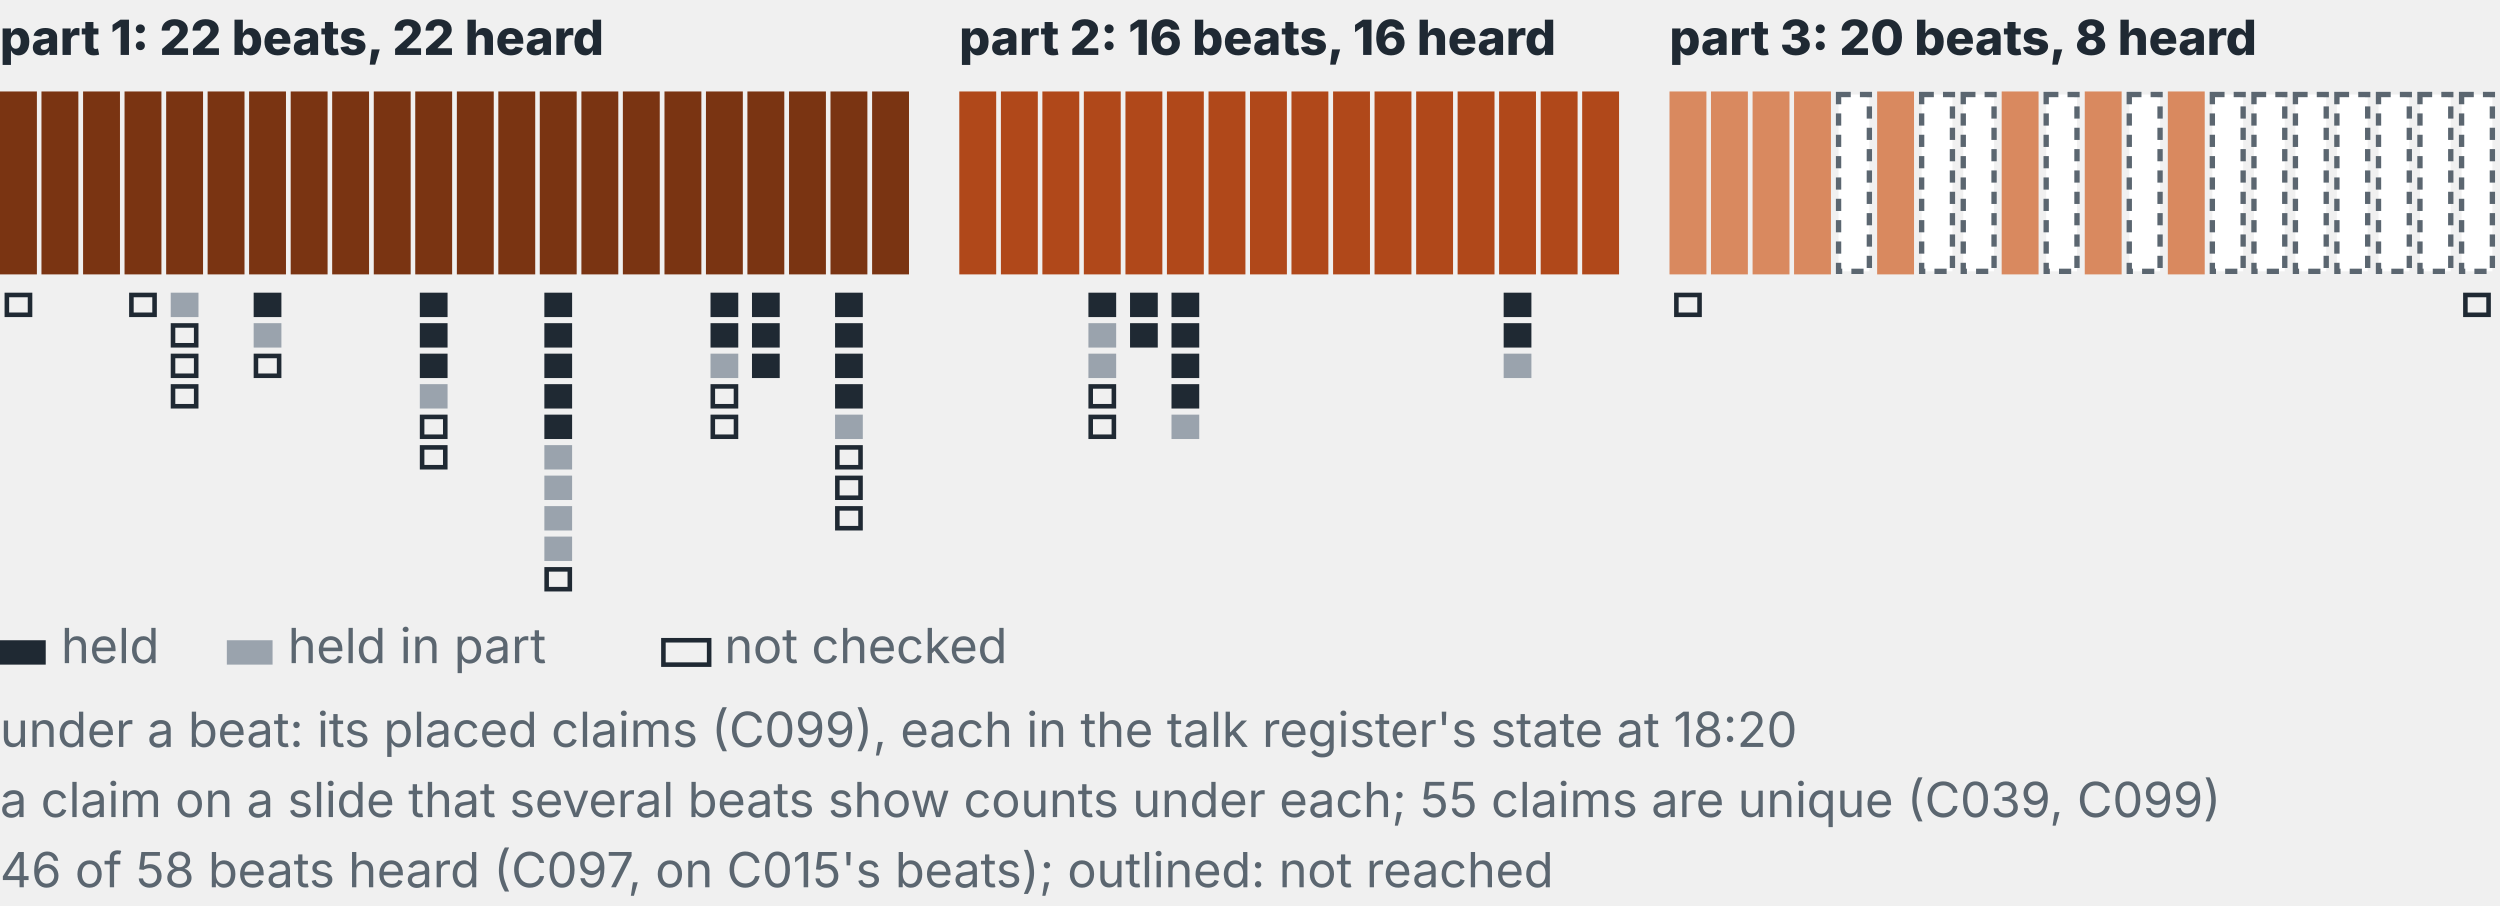
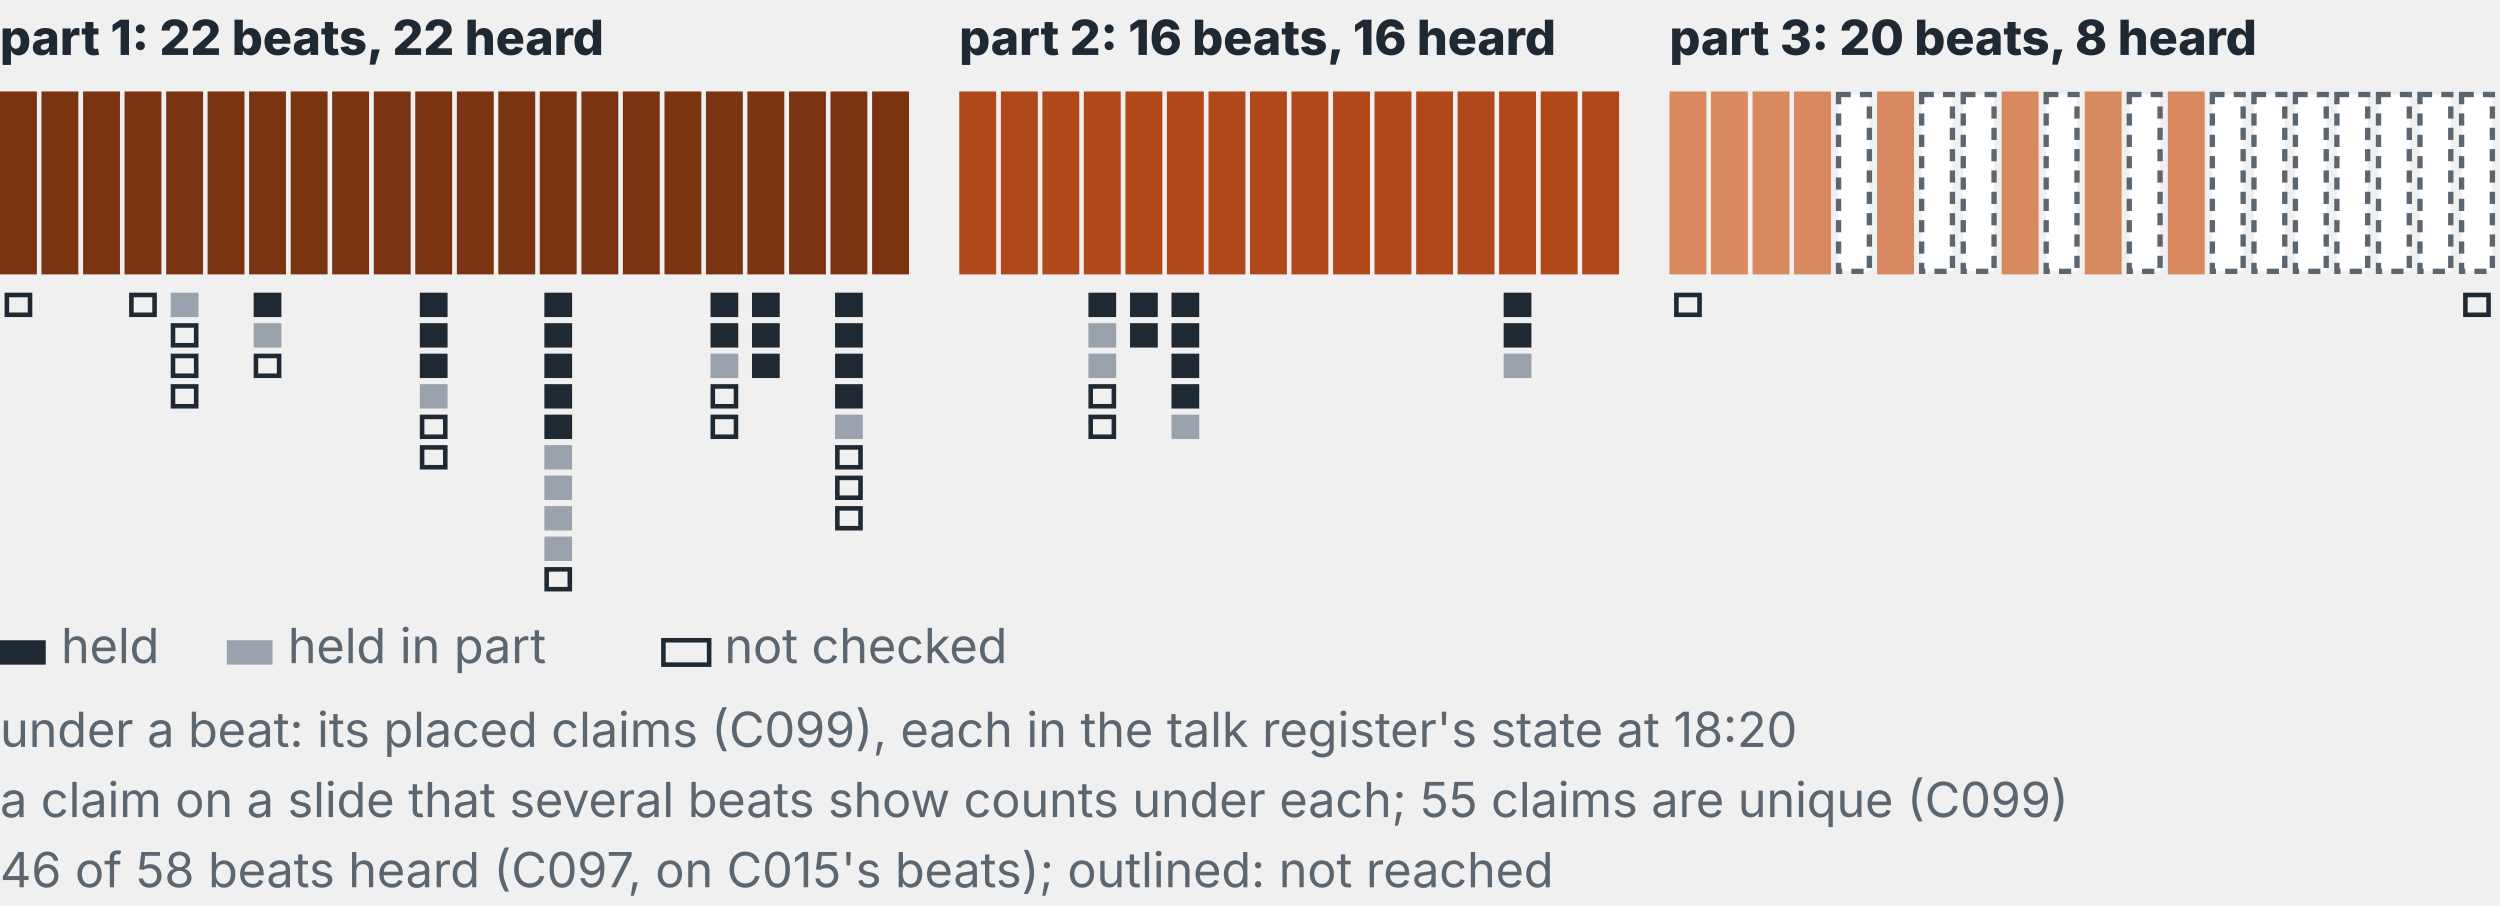
<svg xmlns="http://www.w3.org/2000/svg" width="164mm" height="59.4mm" viewBox="0 0 164 59.4" role="img" aria-label="The talk's 58 beats in three parts, 46 heard, the rest not reached">
  <rect x="0.00" y="6.00" width="2.42" height="12.00" fill="#7a3412" />
  <rect x="0.45" y="19.35" width="1.52" height="1.3" fill="none" stroke="#1f2933" stroke-width=".3" />
  <rect x="2.72" y="6.00" width="2.42" height="12.00" fill="#7a3412" />
  <rect x="5.45" y="6.00" width="2.42" height="12.00" fill="#7a3412" />
  <rect x="8.17" y="6.00" width="2.42" height="12.00" fill="#7a3412" />
  <rect x="8.62" y="19.35" width="1.52" height="1.3" fill="none" stroke="#1f2933" stroke-width=".3" />
  <rect x="10.90" y="6.00" width="2.42" height="12.00" fill="#7a3412" />
  <rect x="11.20" y="19.20" width="1.82" height="1.6" fill="#9aa3ad" />
  <rect x="11.35" y="21.35" width="1.52" height="1.3" fill="none" stroke="#1f2933" stroke-width=".3" />
  <rect x="11.35" y="23.35" width="1.52" height="1.3" fill="none" stroke="#1f2933" stroke-width=".3" />
  <rect x="11.35" y="25.35" width="1.52" height="1.3" fill="none" stroke="#1f2933" stroke-width=".3" />
  <rect x="13.62" y="6.00" width="2.42" height="12.00" fill="#7a3412" />
  <rect x="16.34" y="6.00" width="2.42" height="12.00" fill="#7a3412" />
  <rect x="16.64" y="19.20" width="1.82" height="1.6" fill="#1f2933" />
  <rect x="16.64" y="21.20" width="1.82" height="1.6" fill="#9aa3ad" />
  <rect x="16.79" y="23.35" width="1.52" height="1.3" fill="none" stroke="#1f2933" stroke-width=".3" />
  <rect x="19.07" y="6.00" width="2.42" height="12.00" fill="#7a3412" />
  <rect x="21.79" y="6.00" width="2.42" height="12.00" fill="#7a3412" />
  <rect x="24.52" y="6.00" width="2.42" height="12.00" fill="#7a3412" />
  <rect x="27.24" y="6.00" width="2.42" height="12.00" fill="#7a3412" />
  <rect x="27.54" y="19.20" width="1.82" height="1.6" fill="#1f2933" />
  <rect x="27.54" y="21.20" width="1.82" height="1.6" fill="#1f2933" />
  <rect x="27.54" y="23.20" width="1.82" height="1.6" fill="#1f2933" />
  <rect x="27.54" y="25.20" width="1.82" height="1.6" fill="#9aa3ad" />
  <rect x="27.69" y="27.35" width="1.52" height="1.3" fill="none" stroke="#1f2933" stroke-width=".3" />
  <rect x="27.69" y="29.35" width="1.52" height="1.3" fill="none" stroke="#1f2933" stroke-width=".3" />
  <rect x="29.97" y="6.00" width="2.42" height="12.00" fill="#7a3412" />
  <rect x="32.69" y="6.00" width="2.42" height="12.00" fill="#7a3412" />
  <rect x="35.41" y="6.00" width="2.42" height="12.00" fill="#7a3412" />
  <rect x="35.71" y="19.20" width="1.82" height="1.6" fill="#1f2933" />
  <rect x="35.71" y="21.20" width="1.82" height="1.6" fill="#1f2933" />
  <rect x="35.71" y="23.20" width="1.82" height="1.6" fill="#1f2933" />
  <rect x="35.71" y="25.20" width="1.82" height="1.6" fill="#1f2933" />
  <rect x="35.71" y="27.20" width="1.82" height="1.6" fill="#1f2933" />
  <rect x="35.71" y="29.20" width="1.82" height="1.6" fill="#9aa3ad" />
  <rect x="35.71" y="31.20" width="1.82" height="1.6" fill="#9aa3ad" />
  <rect x="35.71" y="33.20" width="1.82" height="1.6" fill="#9aa3ad" />
  <rect x="35.71" y="35.20" width="1.82" height="1.6" fill="#9aa3ad" />
  <rect x="35.86" y="37.35" width="1.52" height="1.3" fill="none" stroke="#1f2933" stroke-width=".3" />
  <rect x="38.14" y="6.00" width="2.42" height="12.00" fill="#7a3412" />
  <rect x="40.86" y="6.00" width="2.42" height="12.00" fill="#7a3412" />
  <rect x="43.59" y="6.00" width="2.42" height="12.00" fill="#7a3412" />
  <rect x="46.31" y="6.00" width="2.42" height="12.00" fill="#7a3412" />
  <rect x="46.61" y="19.20" width="1.82" height="1.6" fill="#1f2933" />
  <rect x="46.61" y="21.20" width="1.82" height="1.6" fill="#1f2933" />
  <rect x="46.61" y="23.20" width="1.82" height="1.6" fill="#9aa3ad" />
  <rect x="46.76" y="25.35" width="1.52" height="1.3" fill="none" stroke="#1f2933" stroke-width=".3" />
  <rect x="46.76" y="27.35" width="1.52" height="1.3" fill="none" stroke="#1f2933" stroke-width=".3" />
  <rect x="49.03" y="6.00" width="2.42" height="12.00" fill="#7a3412" />
  <rect x="49.33" y="19.20" width="1.82" height="1.6" fill="#1f2933" />
  <rect x="49.33" y="21.20" width="1.82" height="1.6" fill="#1f2933" />
  <rect x="49.33" y="23.20" width="1.82" height="1.6" fill="#1f2933" />
  <rect x="51.76" y="6.00" width="2.42" height="12.00" fill="#7a3412" />
  <rect x="54.48" y="6.00" width="2.42" height="12.00" fill="#7a3412" />
  <rect x="54.78" y="19.20" width="1.82" height="1.6" fill="#1f2933" />
  <rect x="54.78" y="21.20" width="1.82" height="1.6" fill="#1f2933" />
  <rect x="54.78" y="23.20" width="1.82" height="1.6" fill="#1f2933" />
  <rect x="54.78" y="25.20" width="1.82" height="1.6" fill="#1f2933" />
  <rect x="54.78" y="27.20" width="1.82" height="1.6" fill="#9aa3ad" />
  <rect x="54.93" y="29.35" width="1.52" height="1.3" fill="none" stroke="#1f2933" stroke-width=".3" />
  <rect x="54.93" y="31.35" width="1.52" height="1.3" fill="none" stroke="#1f2933" stroke-width=".3" />
  <rect x="54.93" y="33.35" width="1.52" height="1.3" fill="none" stroke="#1f2933" stroke-width=".3" />
  <rect x="57.21" y="6.00" width="2.42" height="12.00" fill="#7a3412" />
  <rect x="62.93" y="6.00" width="2.42" height="12.00" fill="#b0481a" />
  <rect x="65.66" y="6.00" width="2.42" height="12.00" fill="#b0481a" />
  <rect x="68.38" y="6.00" width="2.42" height="12.00" fill="#b0481a" />
  <rect x="71.10" y="6.00" width="2.42" height="12.00" fill="#b0481a" />
  <rect x="71.40" y="19.20" width="1.82" height="1.6" fill="#1f2933" />
  <rect x="71.40" y="21.20" width="1.82" height="1.6" fill="#9aa3ad" />
  <rect x="71.40" y="23.20" width="1.82" height="1.6" fill="#9aa3ad" />
  <rect x="71.55" y="25.35" width="1.52" height="1.3" fill="none" stroke="#1f2933" stroke-width=".3" />
  <rect x="71.55" y="27.35" width="1.52" height="1.3" fill="none" stroke="#1f2933" stroke-width=".3" />
  <rect x="73.83" y="6.00" width="2.42" height="12.00" fill="#b0481a" />
  <rect x="74.13" y="19.20" width="1.82" height="1.6" fill="#1f2933" />
  <rect x="74.13" y="21.20" width="1.82" height="1.6" fill="#1f2933" />
  <rect x="76.55" y="6.00" width="2.42" height="12.00" fill="#b0481a" />
  <rect x="76.85" y="19.20" width="1.82" height="1.6" fill="#1f2933" />
  <rect x="76.85" y="21.20" width="1.82" height="1.6" fill="#1f2933" />
  <rect x="76.85" y="23.20" width="1.82" height="1.6" fill="#1f2933" />
  <rect x="76.85" y="25.20" width="1.82" height="1.6" fill="#1f2933" />
  <rect x="76.85" y="27.20" width="1.82" height="1.6" fill="#9aa3ad" />
  <rect x="79.28" y="6.00" width="2.42" height="12.00" fill="#b0481a" />
  <rect x="82.00" y="6.00" width="2.42" height="12.00" fill="#b0481a" />
  <rect x="84.72" y="6.00" width="2.42" height="12.00" fill="#b0481a" />
  <rect x="87.45" y="6.00" width="2.42" height="12.00" fill="#b0481a" />
  <rect x="90.17" y="6.00" width="2.42" height="12.00" fill="#b0481a" />
  <rect x="92.90" y="6.00" width="2.42" height="12.00" fill="#b0481a" />
  <rect x="95.62" y="6.00" width="2.42" height="12.00" fill="#b0481a" />
  <rect x="98.34" y="6.00" width="2.42" height="12.00" fill="#b0481a" />
  <rect x="98.64" y="19.20" width="1.82" height="1.6" fill="#1f2933" />
  <rect x="98.64" y="21.20" width="1.82" height="1.6" fill="#1f2933" />
  <rect x="98.64" y="23.20" width="1.82" height="1.6" fill="#9aa3ad" />
  <rect x="101.07" y="6.00" width="2.42" height="12.00" fill="#b0481a" />
  <rect x="103.79" y="6.00" width="2.42" height="12.00" fill="#b0481a" />
  <rect x="109.52" y="6.00" width="2.42" height="12.00" fill="#d9895f" />
  <rect x="109.97" y="19.35" width="1.52" height="1.3" fill="none" stroke="#1f2933" stroke-width=".3" />
  <rect x="112.24" y="6.00" width="2.42" height="12.00" fill="#d9895f" />
  <rect x="114.97" y="6.00" width="2.42" height="12.00" fill="#d9895f" />
  <rect x="117.69" y="6.00" width="2.42" height="12.00" fill="#d9895f" />
  <rect x="120.61" y="6.20" width="2.02" height="11.60" fill="#ffffff" stroke="#5b6670" stroke-width=".35" stroke-dasharray=".8 .6" />
  <rect x="123.14" y="6.00" width="2.42" height="12.00" fill="#d9895f" />
  <rect x="126.06" y="6.20" width="2.02" height="11.60" fill="#ffffff" stroke="#5b6670" stroke-width=".35" stroke-dasharray=".8 .6" />
  <rect x="128.79" y="6.20" width="2.02" height="11.60" fill="#ffffff" stroke="#5b6670" stroke-width=".35" stroke-dasharray=".8 .6" />
  <rect x="131.31" y="6.00" width="2.42" height="12.00" fill="#d9895f" />
  <rect x="134.23" y="6.20" width="2.02" height="11.60" fill="#ffffff" stroke="#5b6670" stroke-width=".35" stroke-dasharray=".8 .6" />
  <rect x="136.76" y="6.00" width="2.42" height="12.00" fill="#d9895f" />
  <rect x="139.68" y="6.20" width="2.02" height="11.60" fill="#ffffff" stroke="#5b6670" stroke-width=".35" stroke-dasharray=".8 .6" />
  <rect x="142.21" y="6.00" width="2.42" height="12.00" fill="#d9895f" />
  <rect x="145.13" y="6.20" width="2.02" height="11.60" fill="#ffffff" stroke="#5b6670" stroke-width=".35" stroke-dasharray=".8 .6" />
  <rect x="147.86" y="6.20" width="2.02" height="11.60" fill="#ffffff" stroke="#5b6670" stroke-width=".35" stroke-dasharray=".8 .6" />
  <rect x="150.58" y="6.20" width="2.02" height="11.60" fill="#ffffff" stroke="#5b6670" stroke-width=".35" stroke-dasharray=".8 .6" />
  <rect x="153.30" y="6.20" width="2.02" height="11.60" fill="#ffffff" stroke="#5b6670" stroke-width=".35" stroke-dasharray=".8 .6" />
  <rect x="156.03" y="6.20" width="2.02" height="11.60" fill="#ffffff" stroke="#5b6670" stroke-width=".35" stroke-dasharray=".8 .6" />
  <rect x="158.75" y="6.20" width="2.02" height="11.60" fill="#ffffff" stroke="#5b6670" stroke-width=".35" stroke-dasharray=".8 .6" />
  <rect x="161.48" y="6.20" width="2.02" height="11.60" fill="#ffffff" stroke="#5b6670" stroke-width=".35" stroke-dasharray=".8 .6" />
  <rect x="161.73" y="19.35" width="1.52" height="1.3" fill="none" stroke="#1f2933" stroke-width=".3" />
  <text x="0.00" y="3.60" font-family="Inter, Helvetica, Arial, sans-serif" font-size="3.18" font-weight="800" fill="#1f2933" text-anchor="start">part 1: 22 beats, 22 heard</text>
  <text x="62.93" y="3.60" font-family="Inter, Helvetica, Arial, sans-serif" font-size="3.18" font-weight="800" fill="#1f2933" text-anchor="start">part 2: 16 beats, 16 heard</text>
  <text x="109.52" y="3.60" font-family="Inter, Helvetica, Arial, sans-serif" font-size="3.18" font-weight="800" fill="#1f2933" text-anchor="start">part 3: 20 beats, 8 heard</text>
  <rect x="0.00" y="42.00" width="3" height="1.6" fill="#1f2933" stroke="#1f2933" stroke-width="0" />
  <text x="4.00" y="43.50" font-family="Inter, Helvetica, Arial, sans-serif" font-size="3.18" font-weight="400" fill="#5b6670" text-anchor="start">held</text>
  <rect x="14.88" y="42.00" width="3" height="1.6" fill="#9aa3ad" stroke="#1f2933" stroke-width="0" />
  <text x="18.88" y="43.50" font-family="Inter, Helvetica, Arial, sans-serif" font-size="3.18" font-weight="400" fill="#5b6670" text-anchor="start">held in part</text>
  <rect x="43.52" y="42.00" width="3" height="1.6" fill="none" stroke="#1f2933" stroke-width="0.3" />
  <text x="47.52" y="43.50" font-family="Inter, Helvetica, Arial, sans-serif" font-size="3.18" font-weight="400" fill="#5b6670" text-anchor="start">not checked</text>
  <text x="0.00" y="49.00" font-family="Inter, Helvetica, Arial, sans-serif" font-size="3.18" font-weight="400" fill="#5b6670" text-anchor="start">under a beat: its placed claims (C099), each in the talk register's state at 18:20</text>
-   <text x="0.00" y="53.60" font-family="Inter, Helvetica, Arial, sans-serif" font-size="3.18" font-weight="400" fill="#5b6670" text-anchor="start">a claim on a slide that several beats show counts under each; 55 claims are unique (C039, C099)</text>
+   <text x="0.00" y="53.60" font-family="Inter, Helvetica, Arial, sans-serif" font-size="3.18" font-weight="400" fill="#5b6670" text-anchor="start">a claim on a slide that several beats show counts under each; 55 claims are unique (C099)</text>
  <text x="0.00" y="58.20" font-family="Inter, Helvetica, Arial, sans-serif" font-size="3.18" font-weight="400" fill="#5b6670" text-anchor="start">46 of 58 beats heard (C097, on C015's beats); outlined: not reached</text>
</svg>
